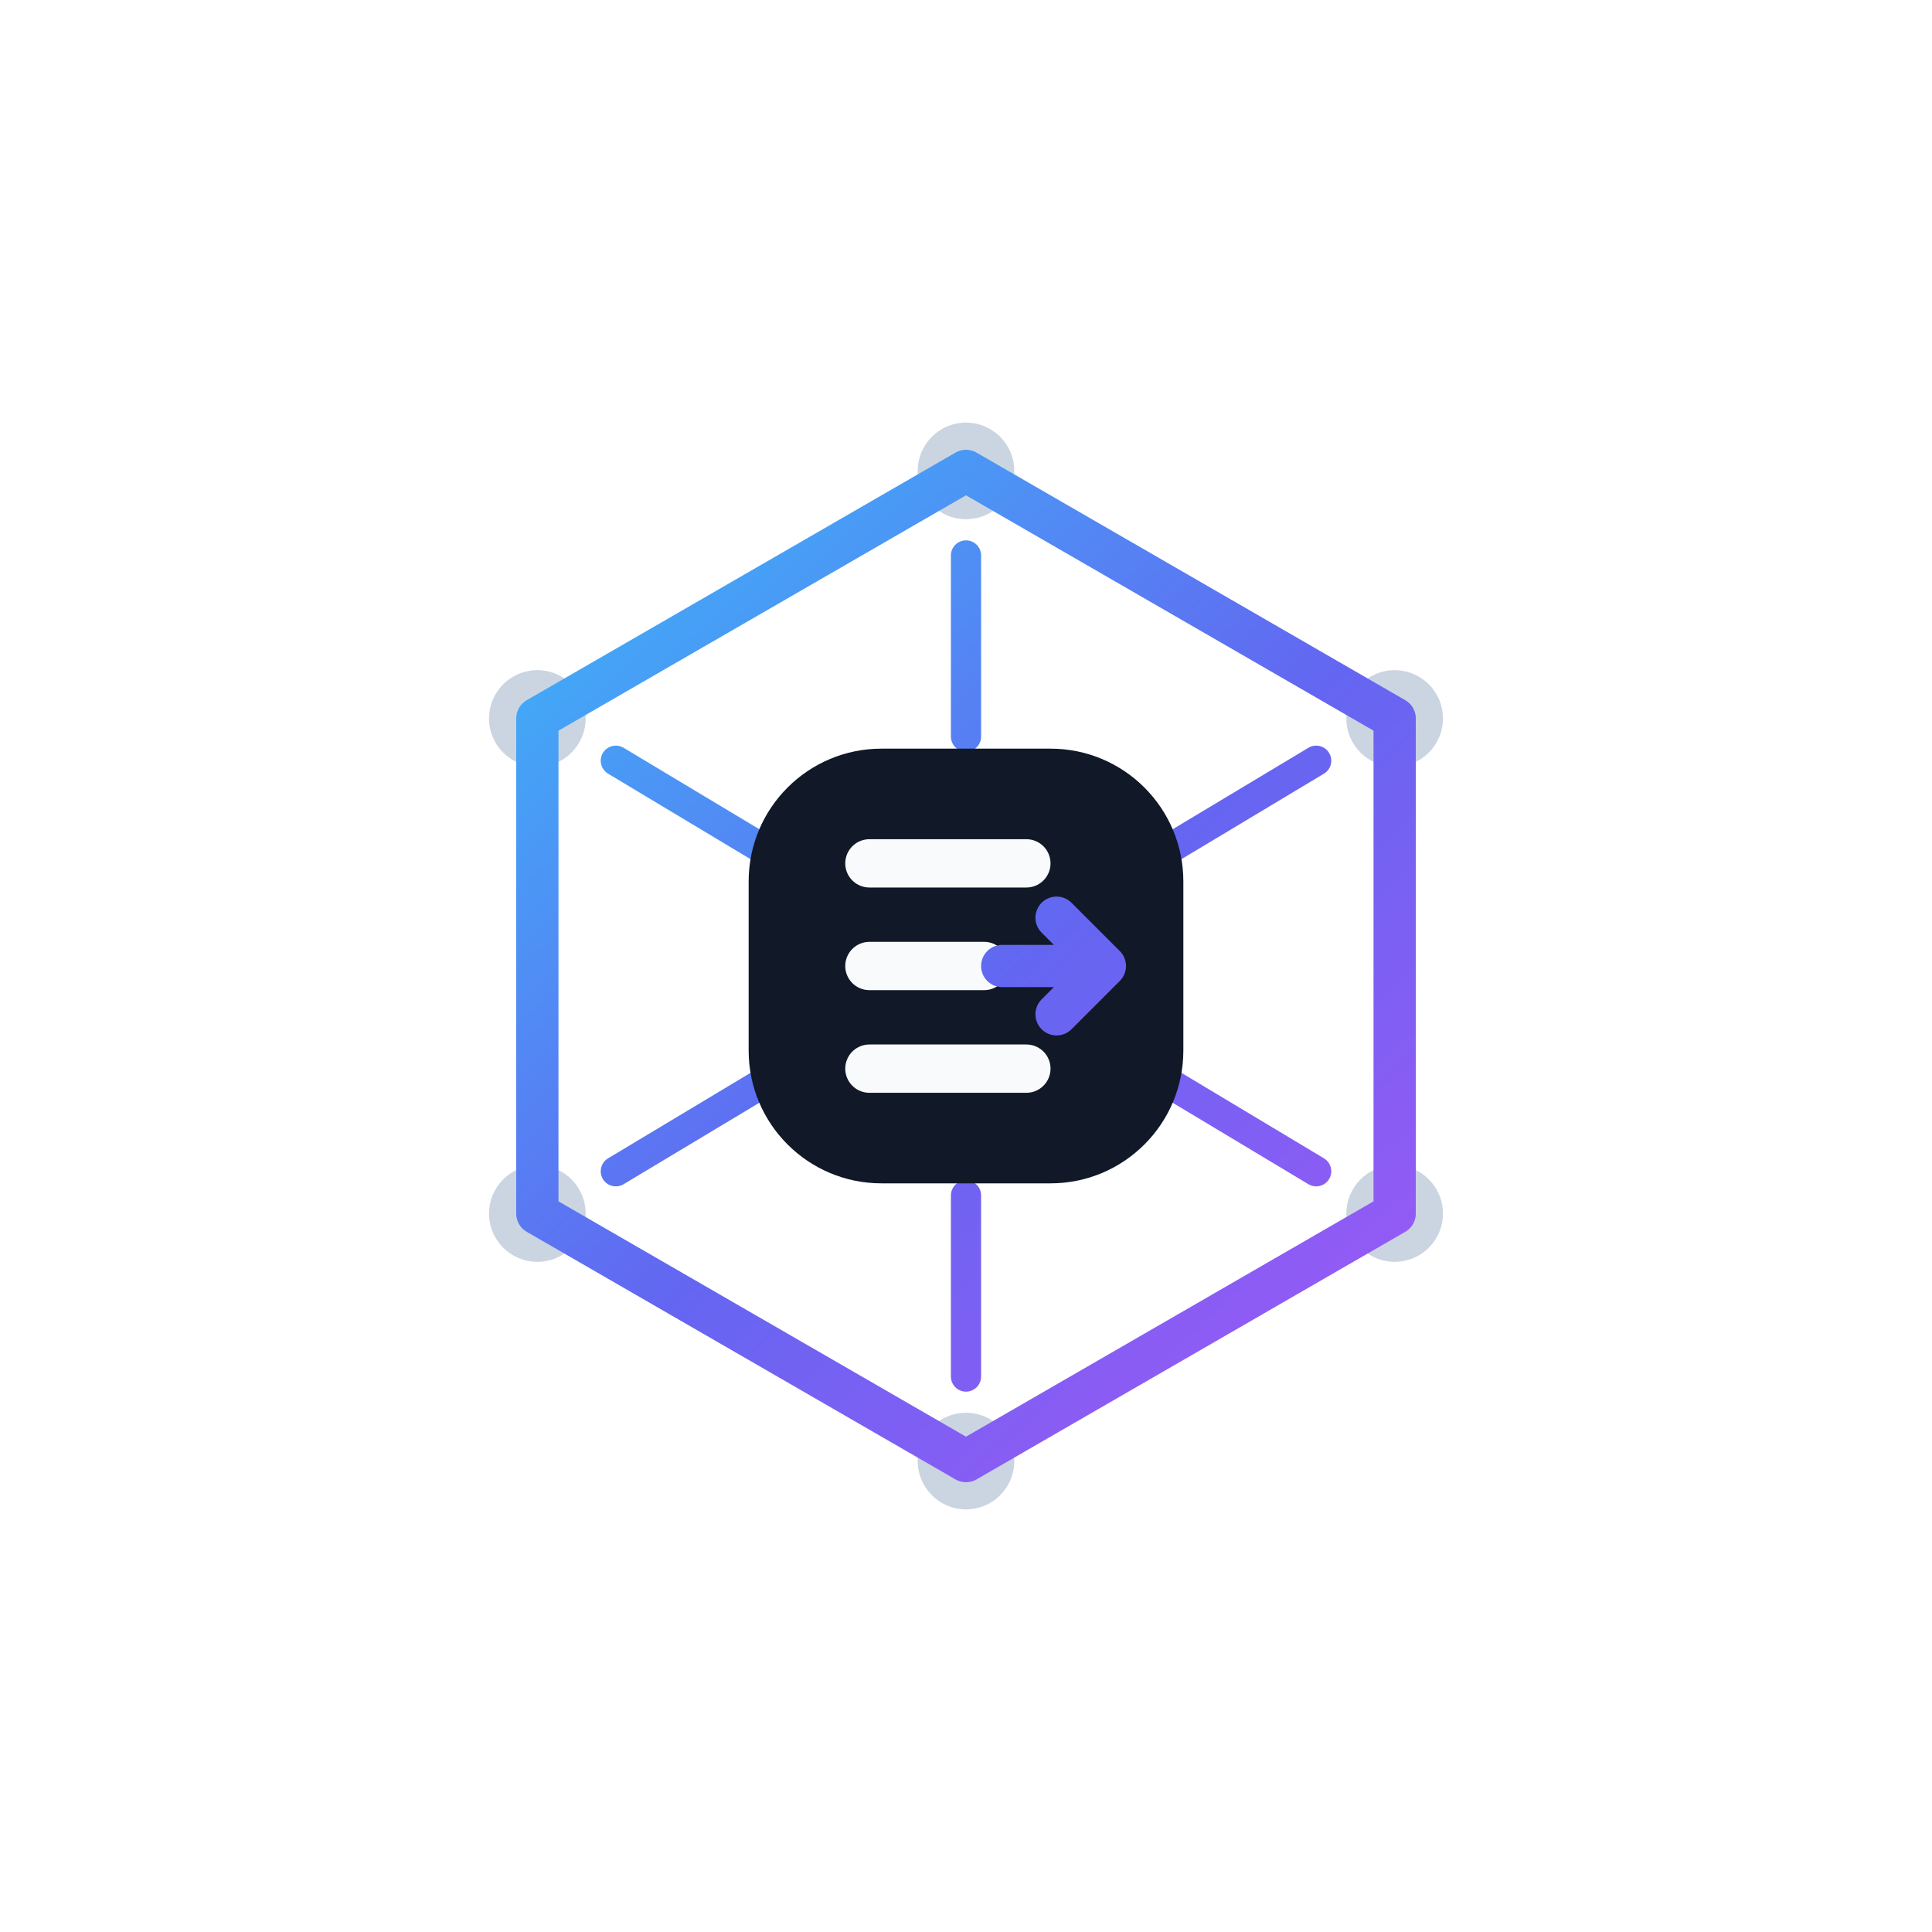
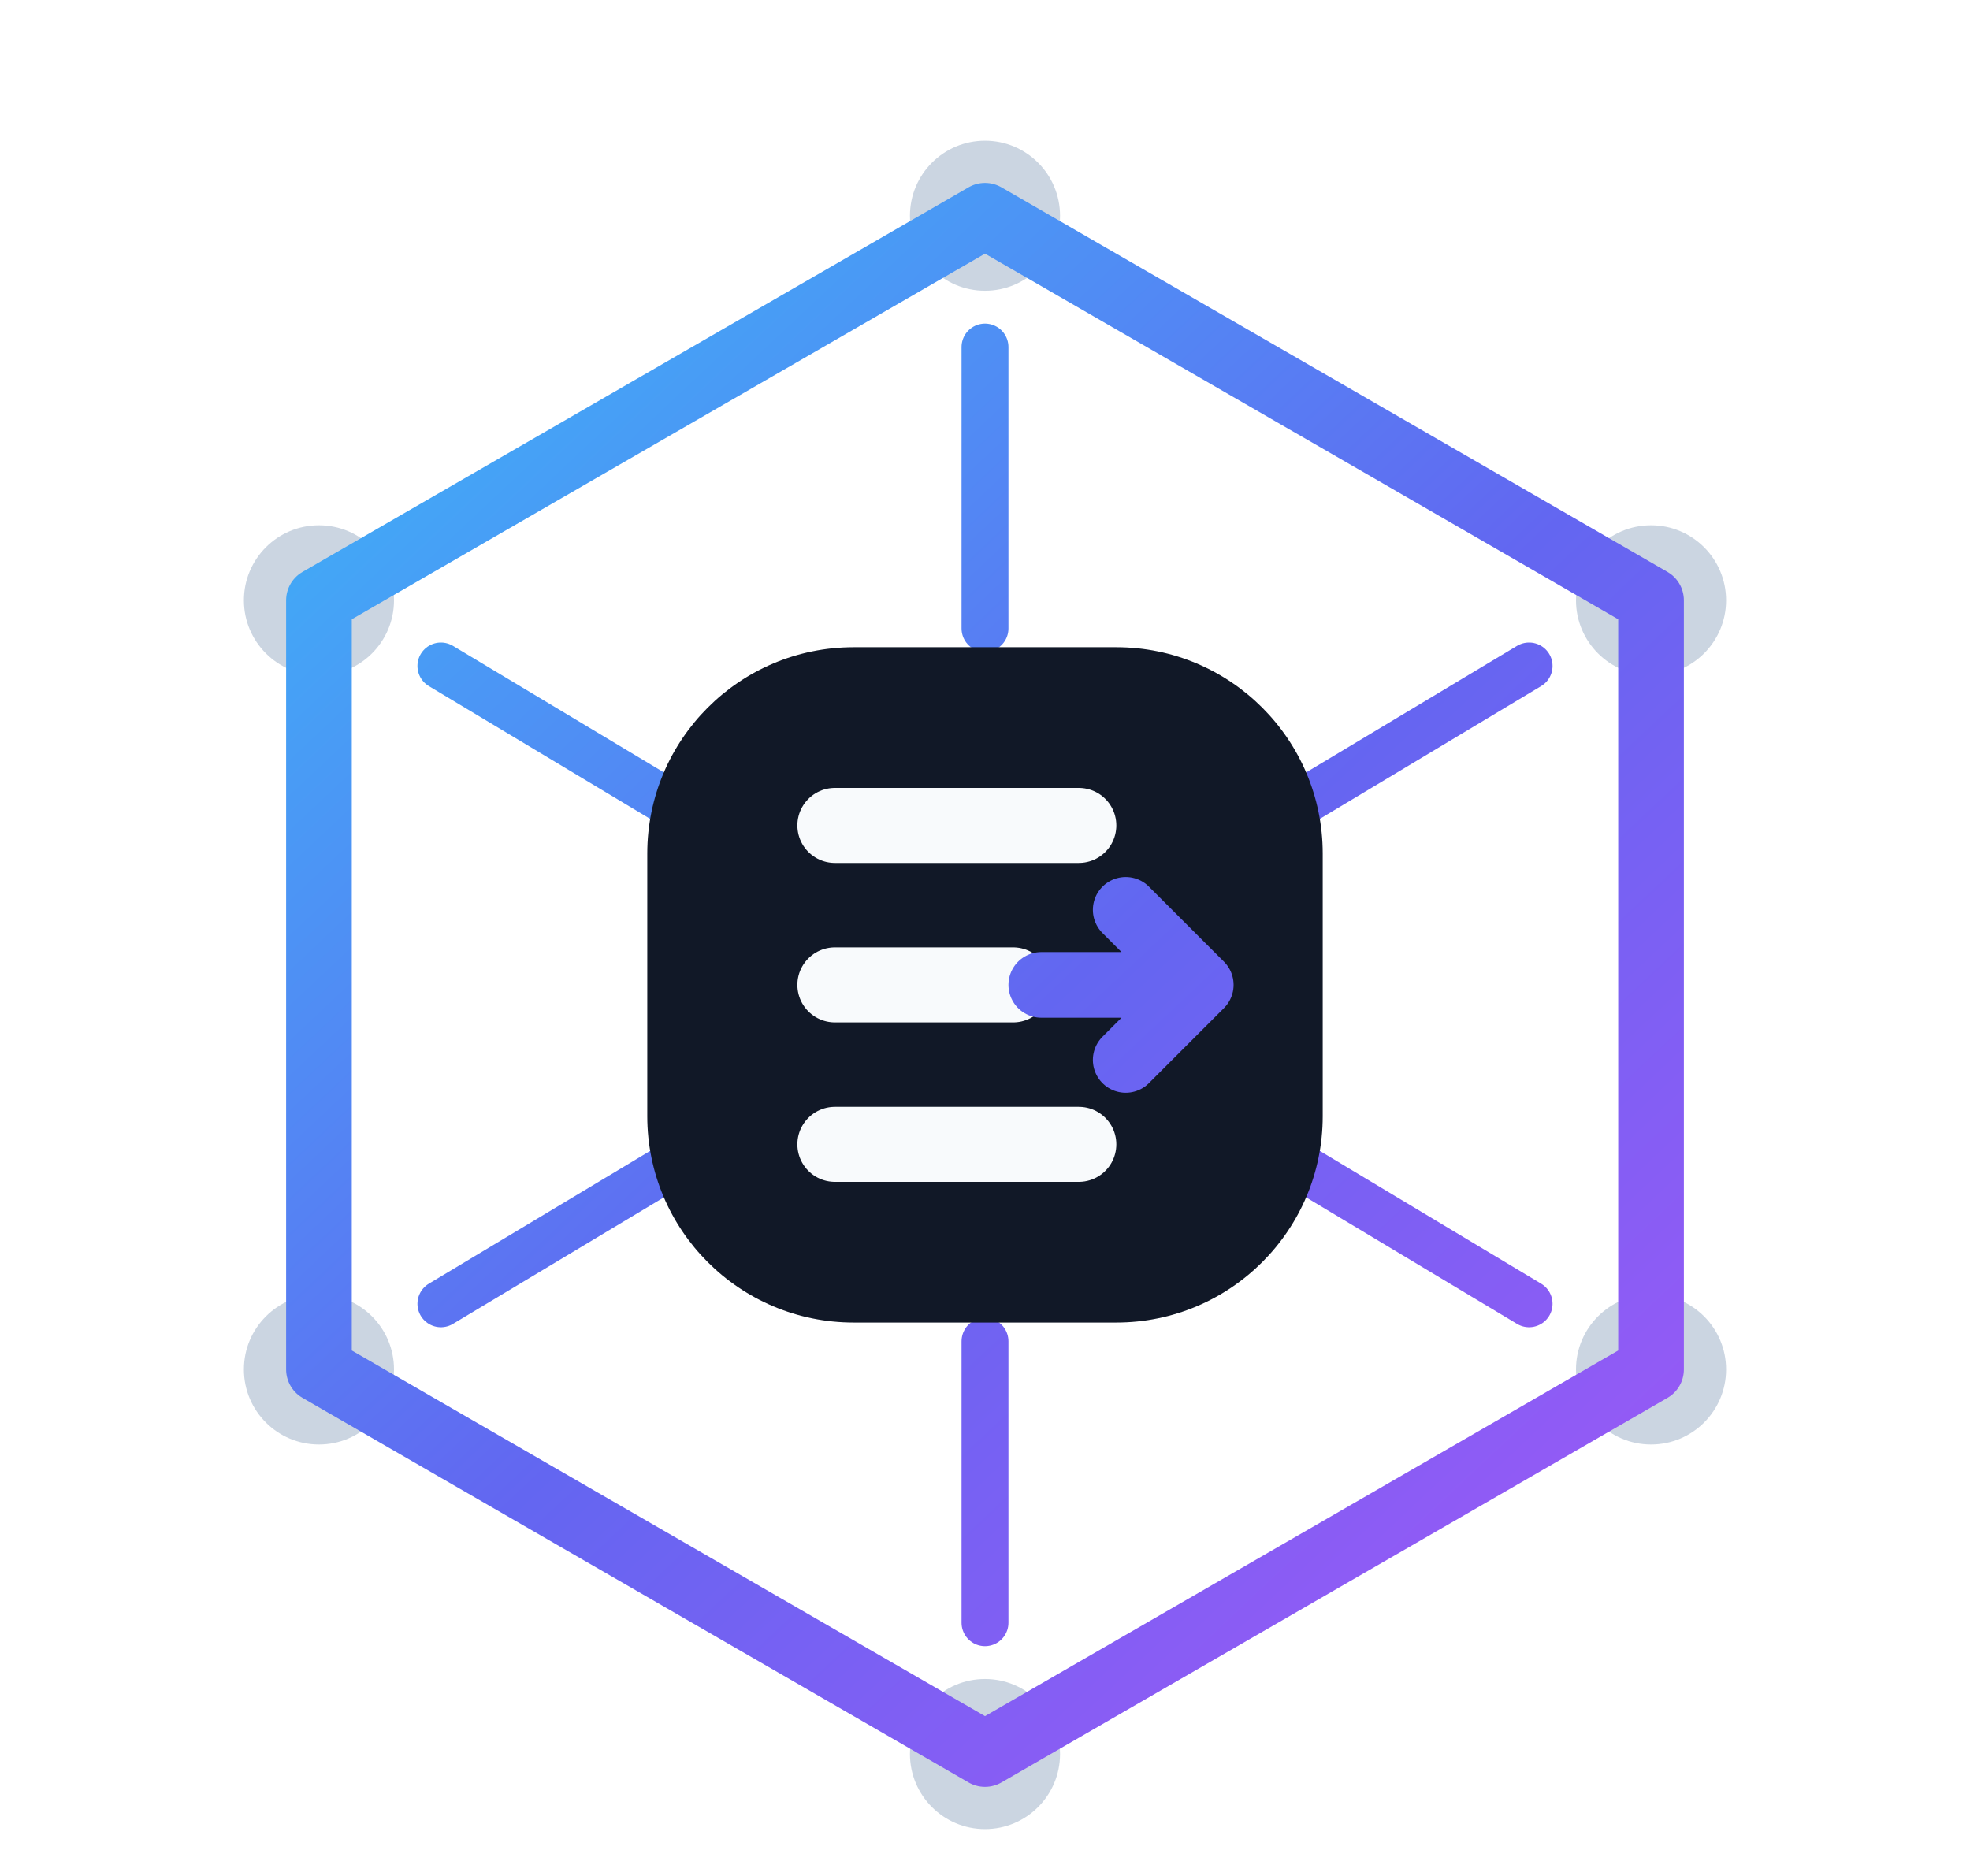
- <svg xmlns="http://www.w3.org/2000/svg" width="320" height="320" viewBox="0 0 320 320" fill="none">
+ <svg xmlns="http://www.w3.org/2000/svg" width="210" height="200" viewBox="55 55 210 200" fill="none">
  <defs>
    <linearGradient id="flow" x1="83" y1="78" x2="239" y2="244" gradientUnits="userSpaceOnUse">
      <stop stop-color="#38BDF8" />
      <stop offset="0.52" stop-color="#6366F1" />
      <stop offset="1" stop-color="#A855F7" />
    </linearGradient>
  </defs>
  <g fill="#CBD5E1">
    <circle cx="160" cy="78" r="8" />
    <circle cx="231" cy="119" r="8" />
    <circle cx="231" cy="201" r="8" />
    <circle cx="160" cy="242" r="8" />
    <circle cx="89" cy="201" r="8" />
    <circle cx="89" cy="119" r="8" />
  </g>
  <path d="M160 78L231 119L231 201L160 242L89 201L89 119L160 78Z" stroke="url(#flow)" stroke-width="7" stroke-linecap="round" stroke-linejoin="round" />
  <g stroke="url(#flow)" stroke-width="5" stroke-linecap="round">
    <path d="M160 92V122" />
    <path d="M218 126L193 141" />
    <path d="M218 194L193 179" />
    <path d="M160 228V198" />
    <path d="M102 194L127 179" />
    <path d="M102 126L127 141" />
  </g>
  <rect x="124" y="124" width="72" height="72" rx="22" fill="#111827" />
  <path d="M144 143H170M144 160H163M144 177H170" stroke="#F8FAFC" stroke-width="8" stroke-linecap="round" />
  <path d="M166 160H181M175 152L183 160L175 168" stroke="url(#flow)" stroke-width="7" stroke-linecap="round" stroke-linejoin="round" />
</svg>
